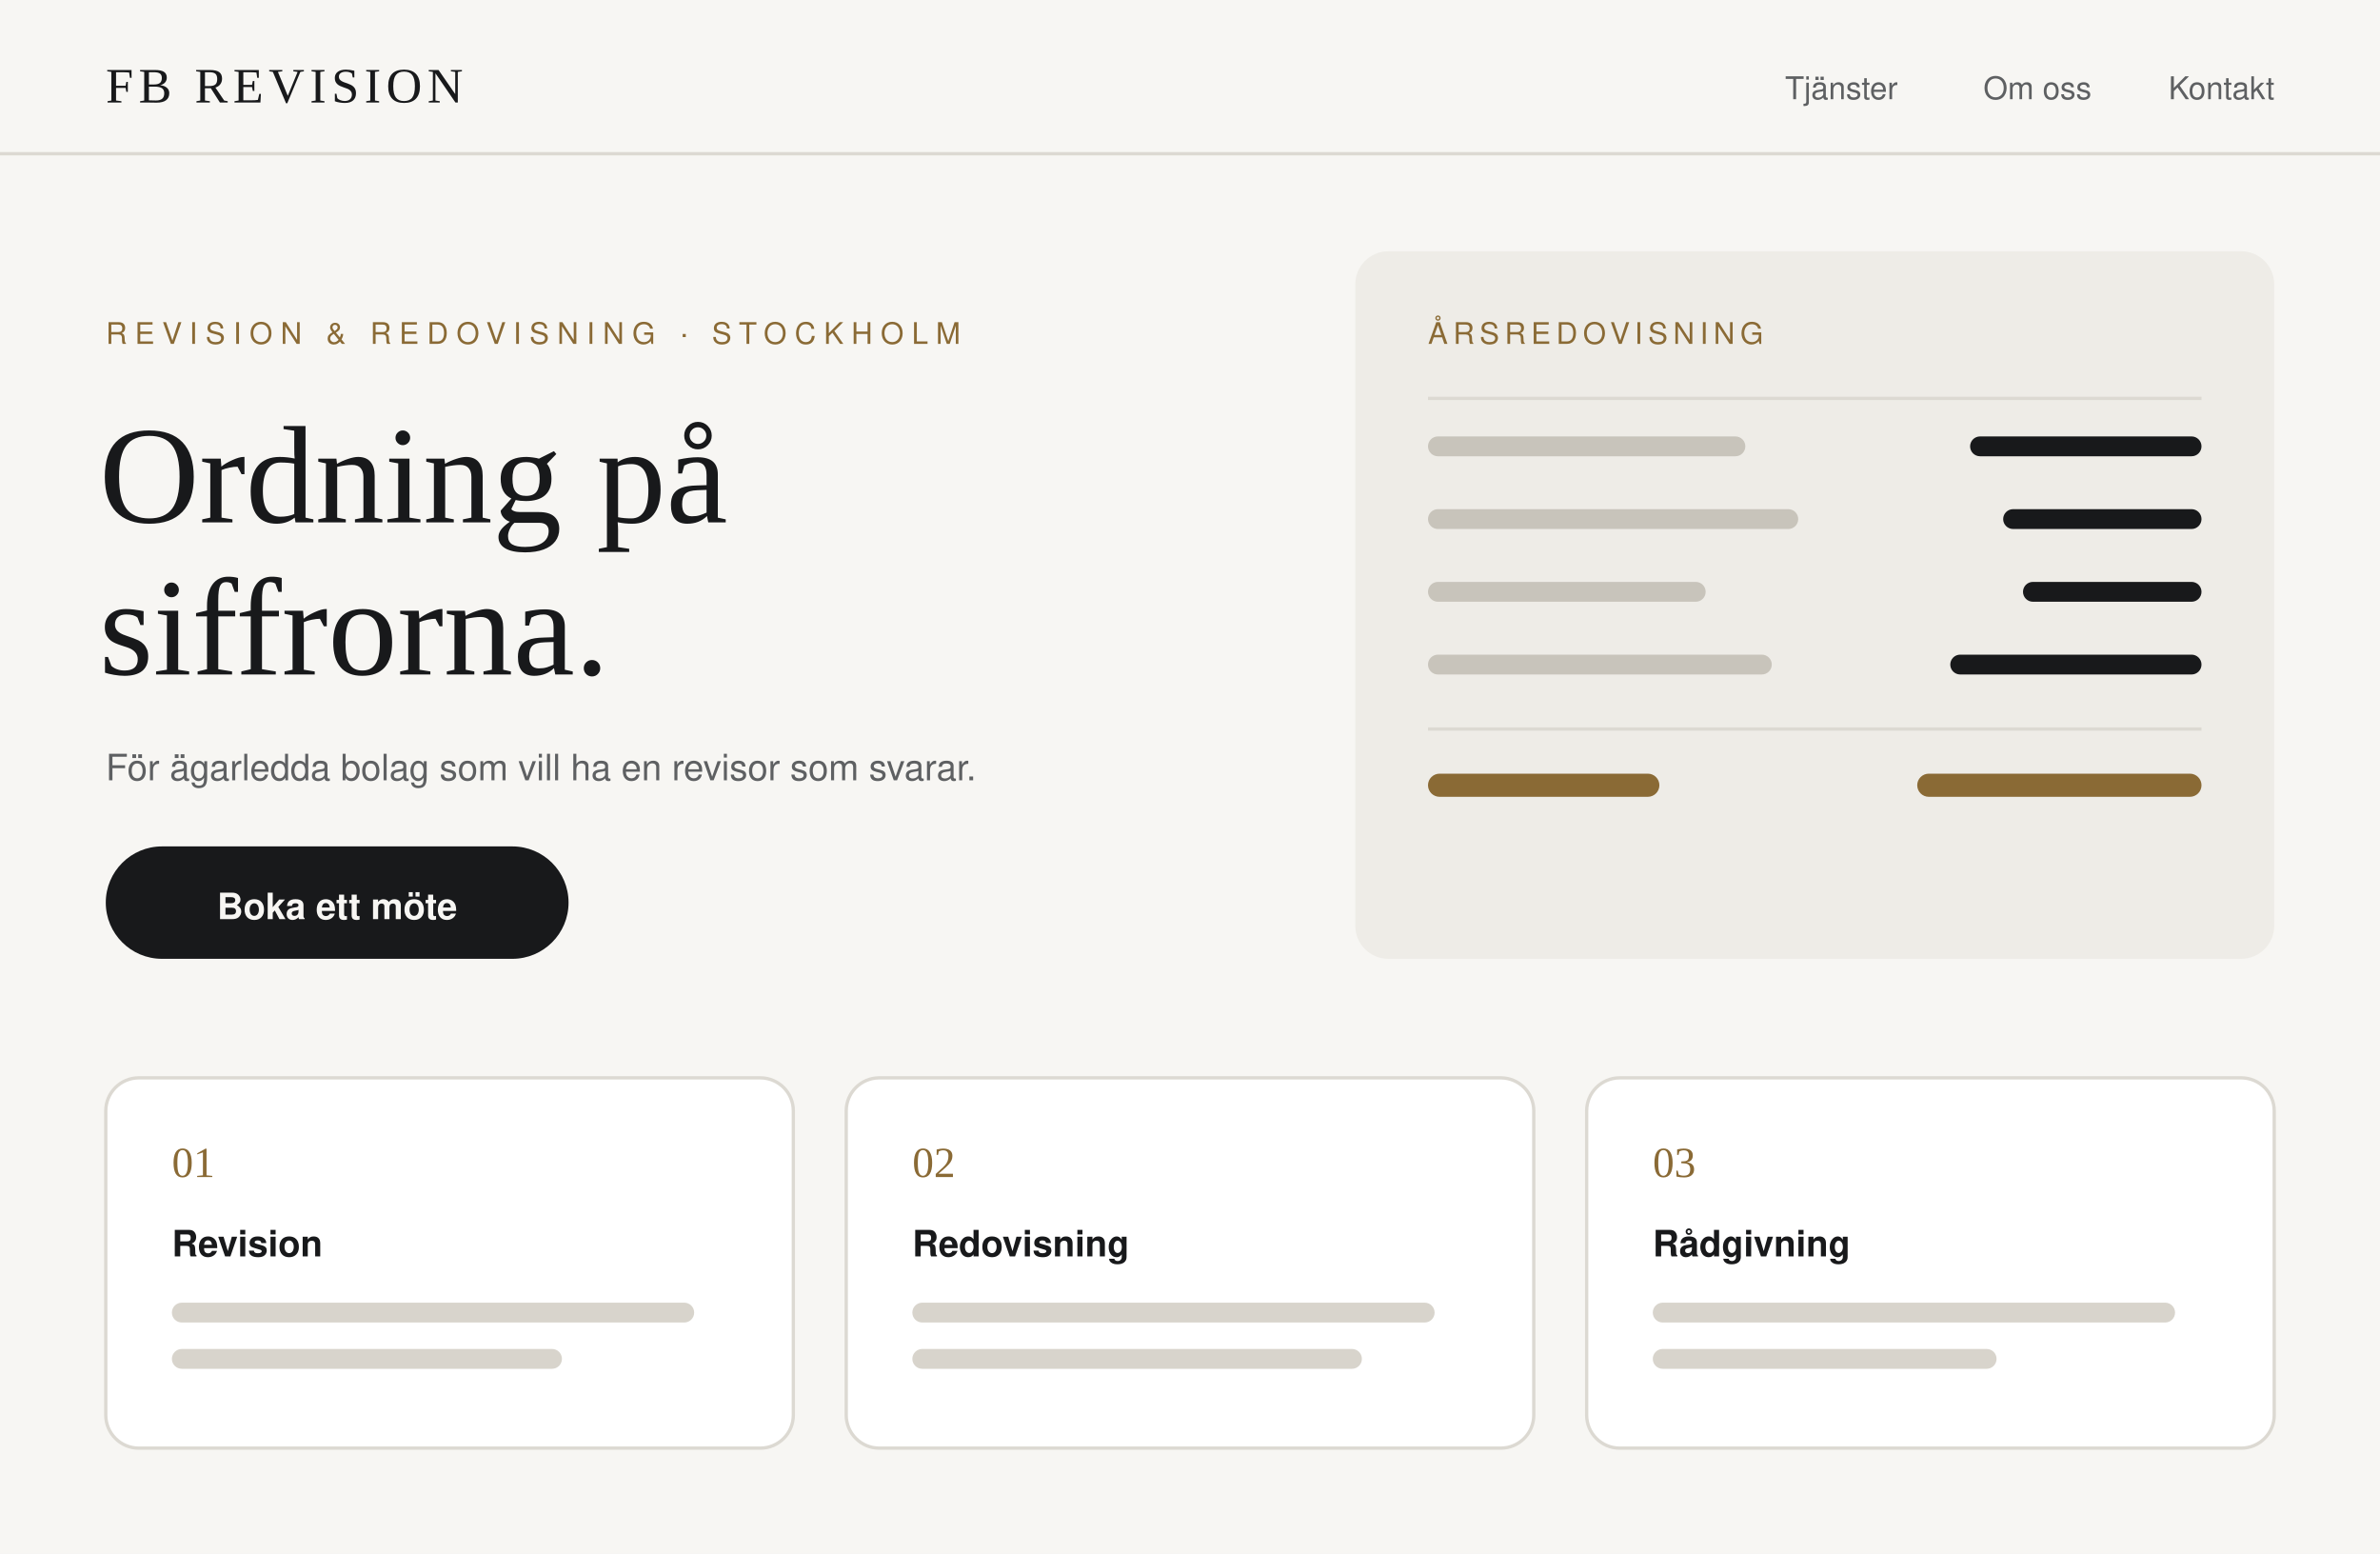
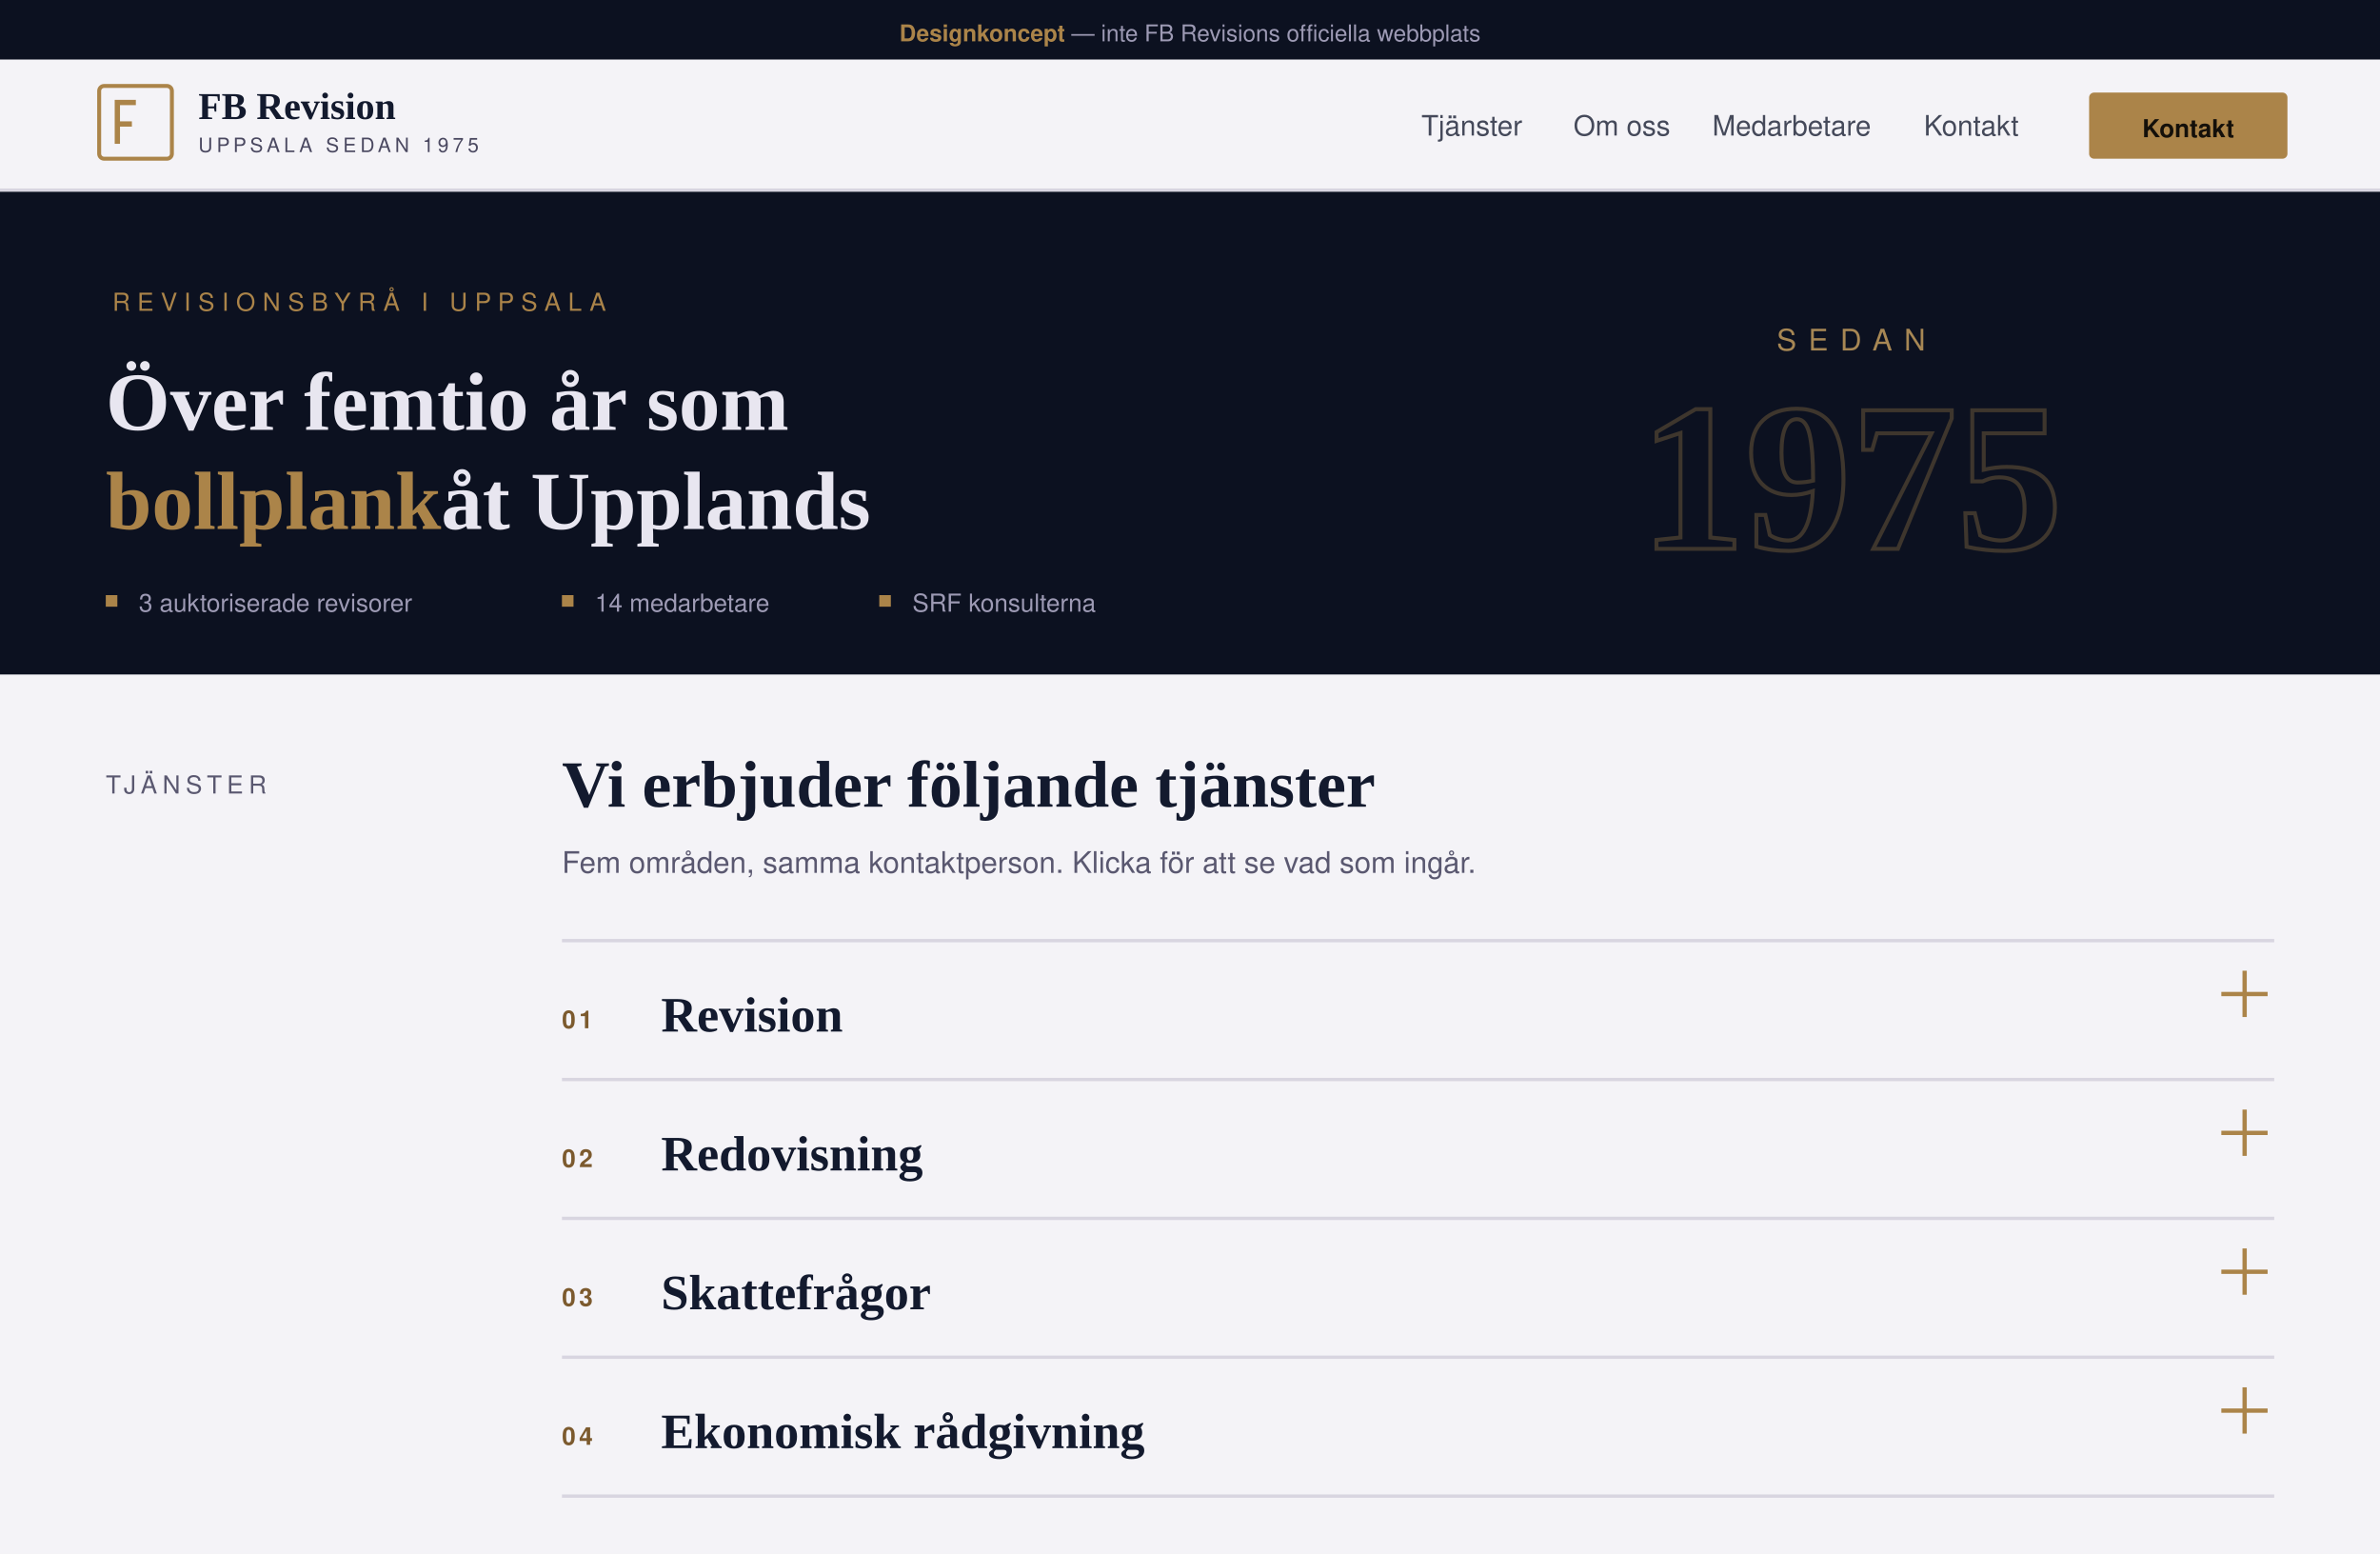
- <svg xmlns="http://www.w3.org/2000/svg" viewBox="0 0 720 470" role="img" aria-label="FB Revision concept — audit and accounting firm website">
-   <rect width="720" height="470" fill="#f7f6f3" />
-   <text x="32" y="31" font-family="Georgia, 'Times New Roman', serif" font-size="15" letter-spacing="1.6" fill="#18191b">FB REVISION</text>
-   <g font-family="Helvetica, Arial, sans-serif" font-size="9.5" fill="#5e6062">
-     <text x="540" y="30">Tjänster</text>
-     <text x="600" y="30">Om oss</text>
-     <text x="656" y="30">Kontakt</text>
+ <svg xmlns="http://www.w3.org/2000/svg" viewBox="0 0 720 470" role="img" aria-label="FB Revision concept — services accordion and credentials ledger">
+   <rect width="720" height="470" fill="#F4F3F7" />
+   <rect x="0" y="0" width="720" height="18" fill="#0C1120" />
+   <text x="360" y="12.5" text-anchor="middle" font-family="Helvetica, Arial, sans-serif" font-size="7" fill="#9D9AB4">
+     <tspan fill="#AB8449" font-weight="bold">Designkoncept</tspan> — inte FB Revisions officiella webbplats
+   </text>
+   <rect x="0" y="57" width="720" height="1" fill="#D8D5E0" />
+   <rect x="30" y="26" width="22" height="22" rx="1.5" fill="none" stroke="#AB8449" stroke-width="1.2" />
+   <path d="M35.5 43.5V31h5.6M35.5 37.5h4.4" fill="none" stroke="#AB8449" stroke-width="1.6" />
+   <text x="60" y="36" font-family="Georgia, 'Times New Roman', serif" font-size="11.5" font-weight="bold" fill="#131A2E">FB Revision</text>
+   <text x="60" y="46" font-family="Helvetica, Arial, sans-serif" font-size="6" letter-spacing="1.2" fill="#4A4860">UPPSALA SEDAN 1975</text>
+   <g font-family="Helvetica, Arial, sans-serif" font-size="8.5" fill="#131A2E" opacity="0.78">
+     <text x="430" y="41">Tjänster</text>
+     <text x="476" y="41">Om oss</text>
+     <text x="518" y="41">Medarbetare</text>
+     <text x="582" y="41">Kontakt</text>
  </g>
-   <rect x="0" y="46" width="720" height="1" fill="#dcd9d2" />
-   <text x="32" y="104" font-family="Helvetica, Arial, sans-serif" font-size="9" letter-spacing="2.4" fill="#8a6a35">REVISION &amp; REDOVISNING · STOCKHOLM</text>
-   <text x="30" y="158" font-family="Georgia, 'Times New Roman', serif" font-size="42" fill="#18191b">Ordning på</text>
-   <text x="30" y="204" font-family="Georgia, 'Times New Roman', serif" font-size="42" fill="#18191b">siffrorna.</text>
-   <text x="32" y="236" font-family="Helvetica, Arial, sans-serif" font-size="11" fill="#5e6062">För ägarledda bolag som vill ha en revisor som svarar.</text>
-   <rect x="32" y="256" width="140" height="34" rx="17" fill="#18191b" />
-   <text x="102" y="278" text-anchor="middle" font-family="Helvetica, Arial, sans-serif" font-size="11" font-weight="600" fill="#f7f6f3">Boka ett möte</text>
-   <rect x="410" y="76" width="278" height="214" rx="10" fill="#eeece7" />
-   <text x="432" y="104" font-family="Helvetica, Arial, sans-serif" font-size="9" letter-spacing="1.6" fill="#8a6a35">ÅRSREDOVISNING</text>
-   <g>
-     <rect x="432" y="120" width="234" height="1" fill="#dcd9d2" />
-     <rect x="432" y="132" width="96" height="6" rx="3" fill="#c8c4bb" />
-     <rect x="596" y="132" width="70" height="6" rx="3" fill="#18191b" />
-     <rect x="432" y="154" width="112" height="6" rx="3" fill="#c8c4bb" />
-     <rect x="606" y="154" width="60" height="6" rx="3" fill="#18191b" />
-     <rect x="432" y="176" width="84" height="6" rx="3" fill="#c8c4bb" />
-     <rect x="612" y="176" width="54" height="6" rx="3" fill="#18191b" />
-     <rect x="432" y="198" width="104" height="6" rx="3" fill="#c8c4bb" />
-     <rect x="590" y="198" width="76" height="6" rx="3" fill="#18191b" />
-     <rect x="432" y="220" width="234" height="1" fill="#dcd9d2" />
-     <rect x="432" y="234" width="70" height="7" rx="3.5" fill="#8a6a35" />
-     <rect x="580" y="234" width="86" height="7" rx="3.5" fill="#8a6a35" />
+   <rect x="632" y="28" width="60" height="20" rx="1.5" fill="#AB8449" />
+   <text x="662" y="41.5" text-anchor="middle" font-family="Helvetica, Arial, sans-serif" font-size="7.5" font-weight="bold" fill="#14100A">Kontakt</text>
+   <rect x="0" y="58" width="720" height="146" fill="#0C1120" />
+   <text x="560" y="106" text-anchor="middle" font-family="Helvetica, Arial, sans-serif" font-size="9" letter-spacing="3.6" fill="#B8945A" opacity="0.9">SEDAN</text>
+   <text x="560" y="166" text-anchor="middle" font-family="Georgia, 'Times New Roman', serif" font-size="64" font-weight="bold" fill="none" stroke="#AB8449" stroke-opacity="0.32" stroke-width="1.2">1975</text>
+   <text x="34" y="94" font-family="Helvetica, Arial, sans-serif" font-size="7.5" letter-spacing="2.2" fill="#AB8449">REVISIONSBYRÅ I UPPSALA</text>
+   <text x="32" y="130" font-family="Georgia, 'Times New Roman', serif" font-size="25" font-weight="bold" fill="#E8E6F0">Över femtio år som</text>
+   <text x="32" y="160" font-family="Georgia, 'Times New Roman', serif" font-size="25" font-weight="bold" fill="#AB8449">bollplank<tspan fill="#E8E6F0"> åt Upplands</tspan>
+   </text>
+   <g font-family="Helvetica, Arial, sans-serif" font-size="7.5" fill="#9D9AB4">
+     <rect x="32" y="180" width="3.5" height="3.5" fill="#AB8449" />
+     <text x="42" y="185">3 auktoriserade revisorer</text>
+     <rect x="170" y="180" width="3.5" height="3.5" fill="#AB8449" />
+     <text x="180" y="185">14 medarbetare</text>
+     <rect x="266" y="180" width="3.5" height="3.5" fill="#AB8449" />
+     <text x="276" y="185">SRF konsulterna</text>
  </g>
-   <g>
-     <rect x="32" y="326" width="208" height="112" rx="10" fill="#ffffff" stroke="#dcd9d2" />
-     <text x="52" y="356" font-family="Georgia, 'Times New Roman', serif" font-size="13" fill="#8a6a35">01</text>
-     <text x="52" y="380" font-family="Helvetica, Arial, sans-serif" font-size="11" font-weight="600" fill="#18191b">Revision</text>
-     <rect x="52" y="394" width="158" height="6" rx="3" fill="#d8d4cc" />
-     <rect x="52" y="408" width="118" height="6" rx="3" fill="#d8d4cc" />
-   </g>
-   <g>
-     <rect x="256" y="326" width="208" height="112" rx="10" fill="#ffffff" stroke="#dcd9d2" />
-     <text x="276" y="356" font-family="Georgia, 'Times New Roman', serif" font-size="13" fill="#8a6a35">02</text>
-     <text x="276" y="380" font-family="Helvetica, Arial, sans-serif" font-size="11" font-weight="600" fill="#18191b">Redovisning</text>
-     <rect x="276" y="394" width="158" height="6" rx="3" fill="#d8d4cc" />
-     <rect x="276" y="408" width="136" height="6" rx="3" fill="#d8d4cc" />
-   </g>
-   <g>
-     <rect x="480" y="326" width="208" height="112" rx="10" fill="#ffffff" stroke="#dcd9d2" />
-     <text x="500" y="356" font-family="Georgia, 'Times New Roman', serif" font-size="13" fill="#8a6a35">03</text>
-     <text x="500" y="380" font-family="Helvetica, Arial, sans-serif" font-size="11" font-weight="600" fill="#18191b">Rådgivning</text>
-     <rect x="500" y="394" width="158" height="6" rx="3" fill="#d8d4cc" />
-     <rect x="500" y="408" width="104" height="6" rx="3" fill="#d8d4cc" />
+   <text x="32" y="240" font-family="Helvetica, Arial, sans-serif" font-size="7.5" letter-spacing="1.6" fill="#5A5870">TJÄNSTER</text>
+   <text x="170" y="244" font-family="Georgia, 'Times New Roman', serif" font-size="20" font-weight="bold" fill="#131A2E">Vi erbjuder följande tjänster</text>
+   <text x="170" y="264" font-family="Helvetica, Arial, sans-serif" font-size="9" fill="#5A5870">Fem områden, samma kontaktperson. Klicka för att se vad som ingår.</text>
+   <g font-family="Georgia, 'Times New Roman', serif" font-size="15" font-weight="bold" fill="#131A2E">
+     <rect x="170" y="284" width="518" height="1" fill="#D8D5E0" />
+     <text x="170" y="311" font-family="Helvetica, Arial, sans-serif" font-size="7.5" font-weight="bold" letter-spacing="1" fill="#7C5A2E">01</text>
+     <text x="200" y="312">Revision</text>
+     <rect x="672" y="300" width="14" height="1.3" fill="#AB8449" />
+     <rect x="678.4" y="293.6" width="1.3" height="14" fill="#AB8449" />
+     <rect x="170" y="326" width="518" height="1" fill="#D8D5E0" />
+     <text x="170" y="353" font-family="Helvetica, Arial, sans-serif" font-size="7.5" font-weight="bold" letter-spacing="1" fill="#7C5A2E">02</text>
+     <text x="200" y="354">Redovisning</text>
+     <rect x="672" y="342" width="14" height="1.3" fill="#AB8449" />
+     <rect x="678.4" y="335.6" width="1.3" height="14" fill="#AB8449" />
+     <rect x="170" y="368" width="518" height="1" fill="#D8D5E0" />
+     <text x="170" y="395" font-family="Helvetica, Arial, sans-serif" font-size="7.5" font-weight="bold" letter-spacing="1" fill="#7C5A2E">03</text>
+     <text x="200" y="396">Skattefrågor</text>
+     <rect x="672" y="384" width="14" height="1.3" fill="#AB8449" />
+     <rect x="678.4" y="377.6" width="1.3" height="14" fill="#AB8449" />
+     <rect x="170" y="410" width="518" height="1" fill="#D8D5E0" />
+     <text x="170" y="437" font-family="Helvetica, Arial, sans-serif" font-size="7.5" font-weight="bold" letter-spacing="1" fill="#7C5A2E">04</text>
+     <text x="200" y="438">Ekonomisk rådgivning</text>
+     <rect x="672" y="426" width="14" height="1.3" fill="#AB8449" />
+     <rect x="678.4" y="419.6" width="1.3" height="14" fill="#AB8449" />
+     <rect x="170" y="452" width="518" height="1" fill="#D8D5E0" />
  </g>
</svg>
